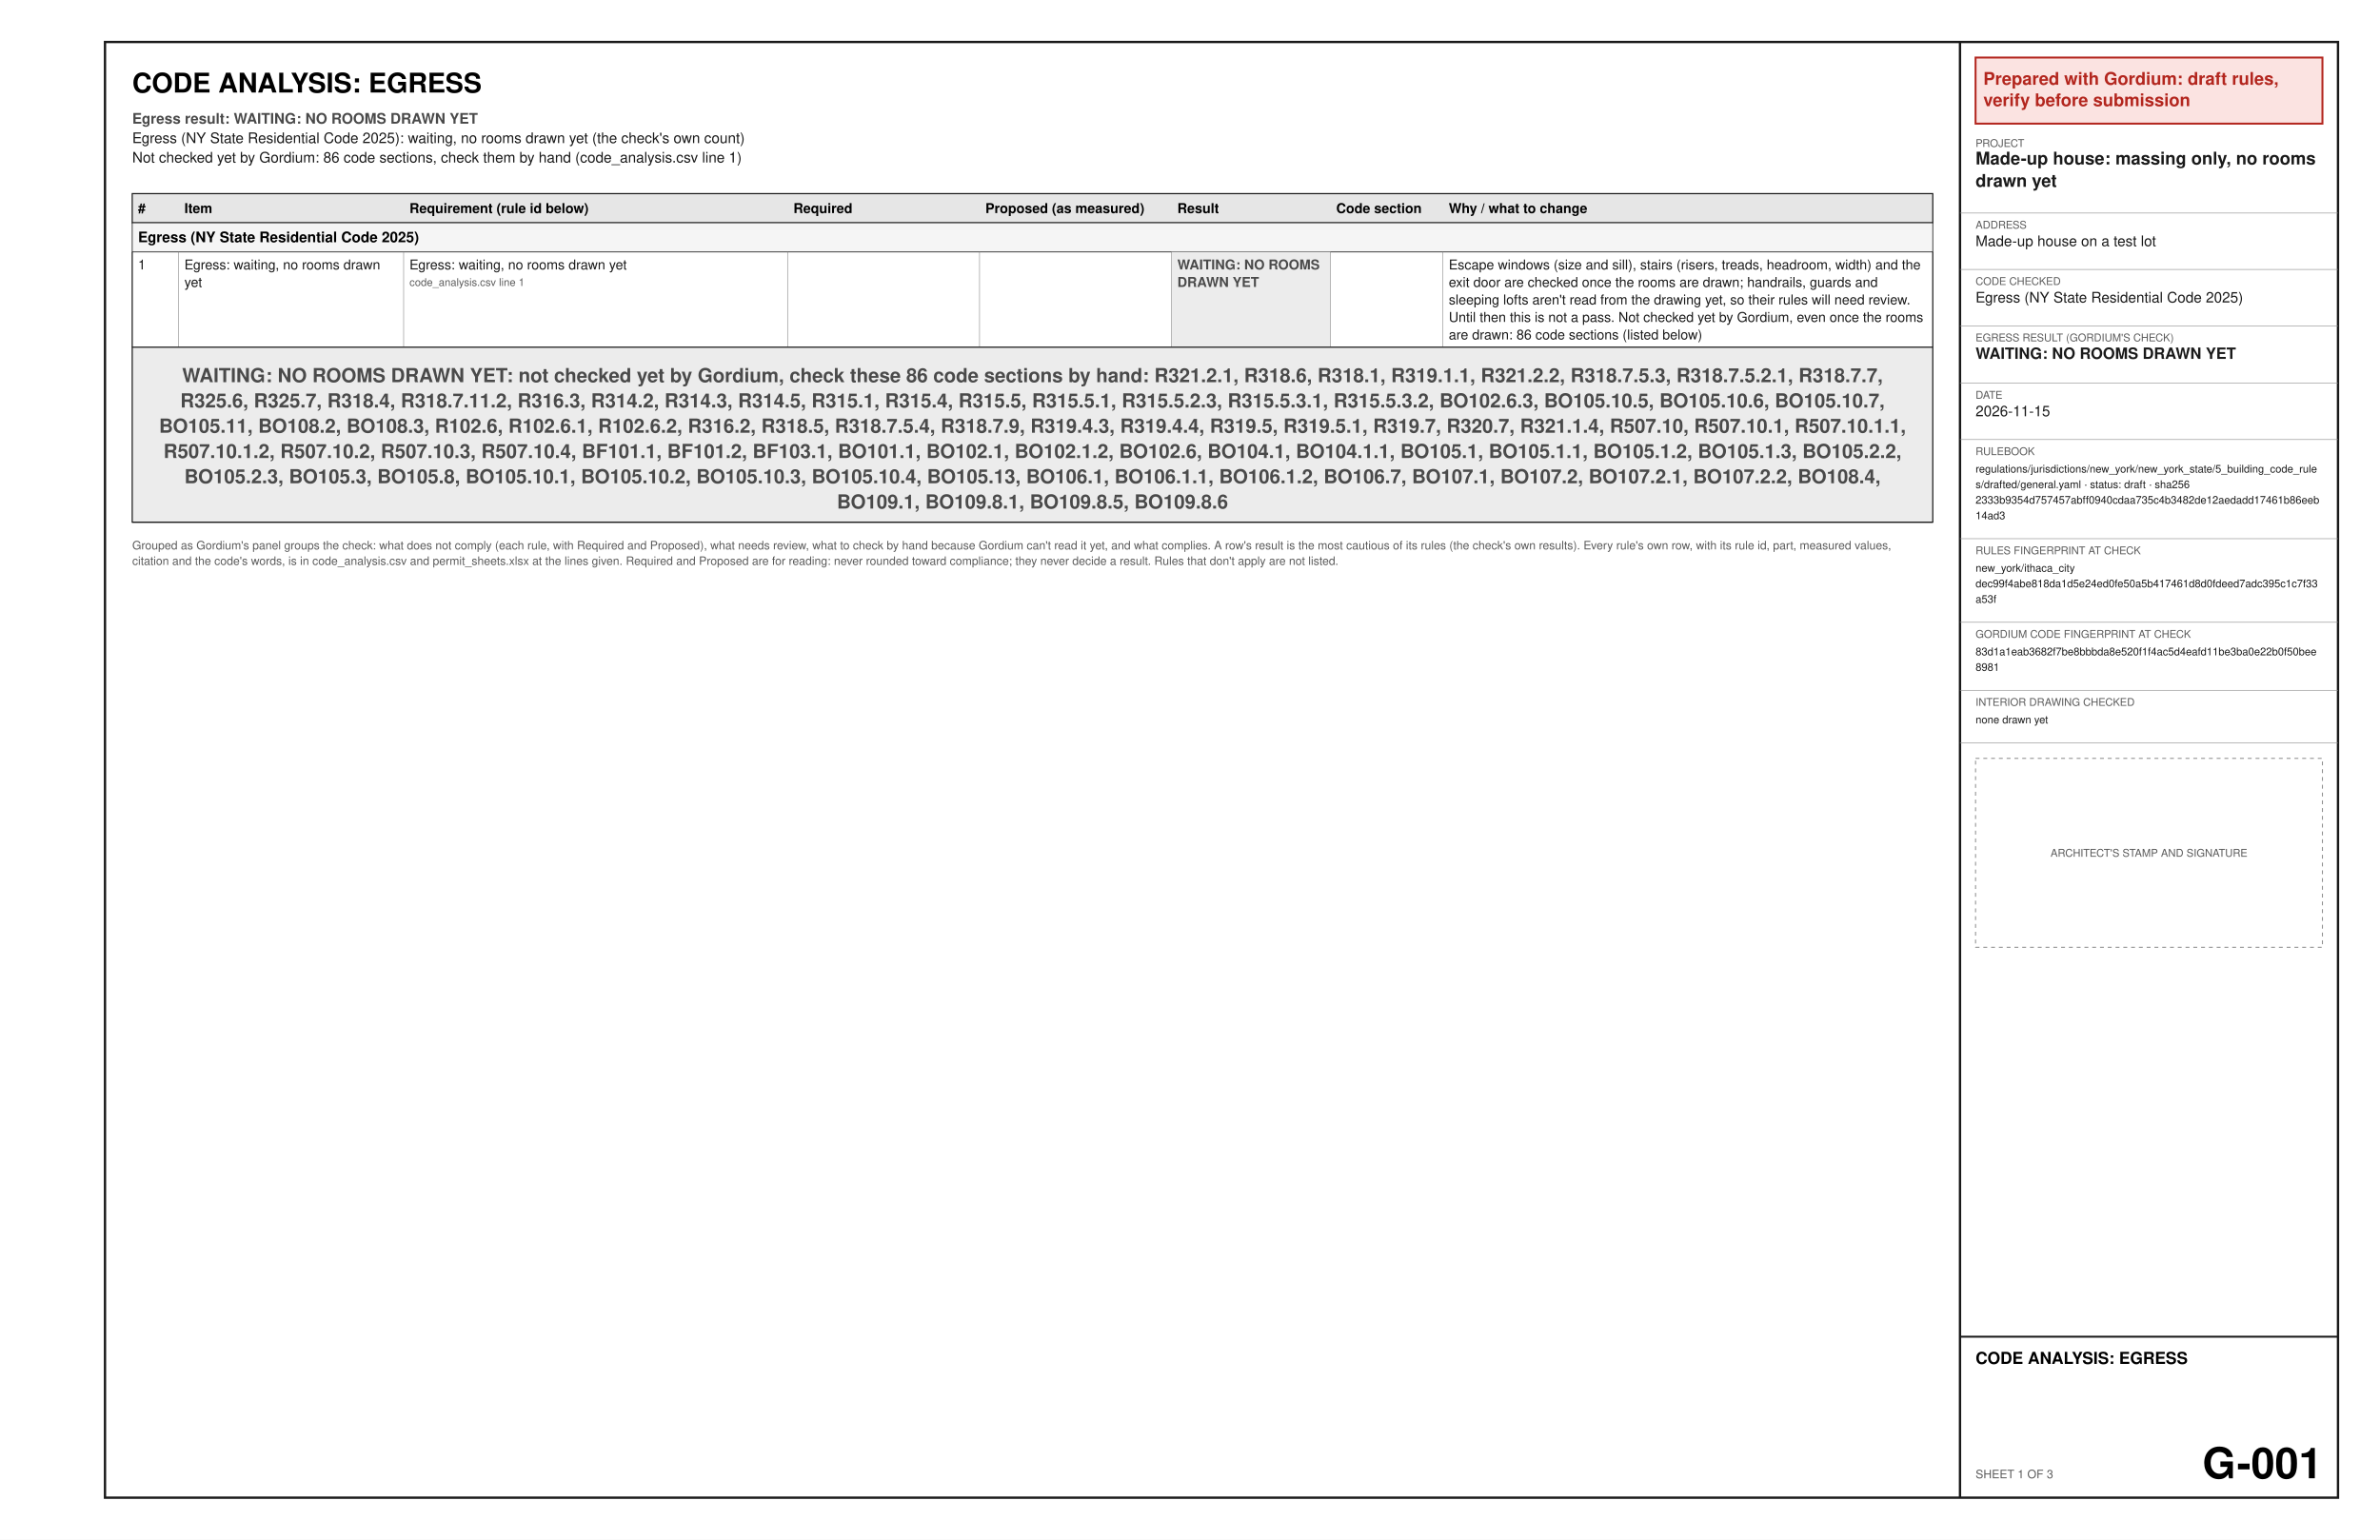
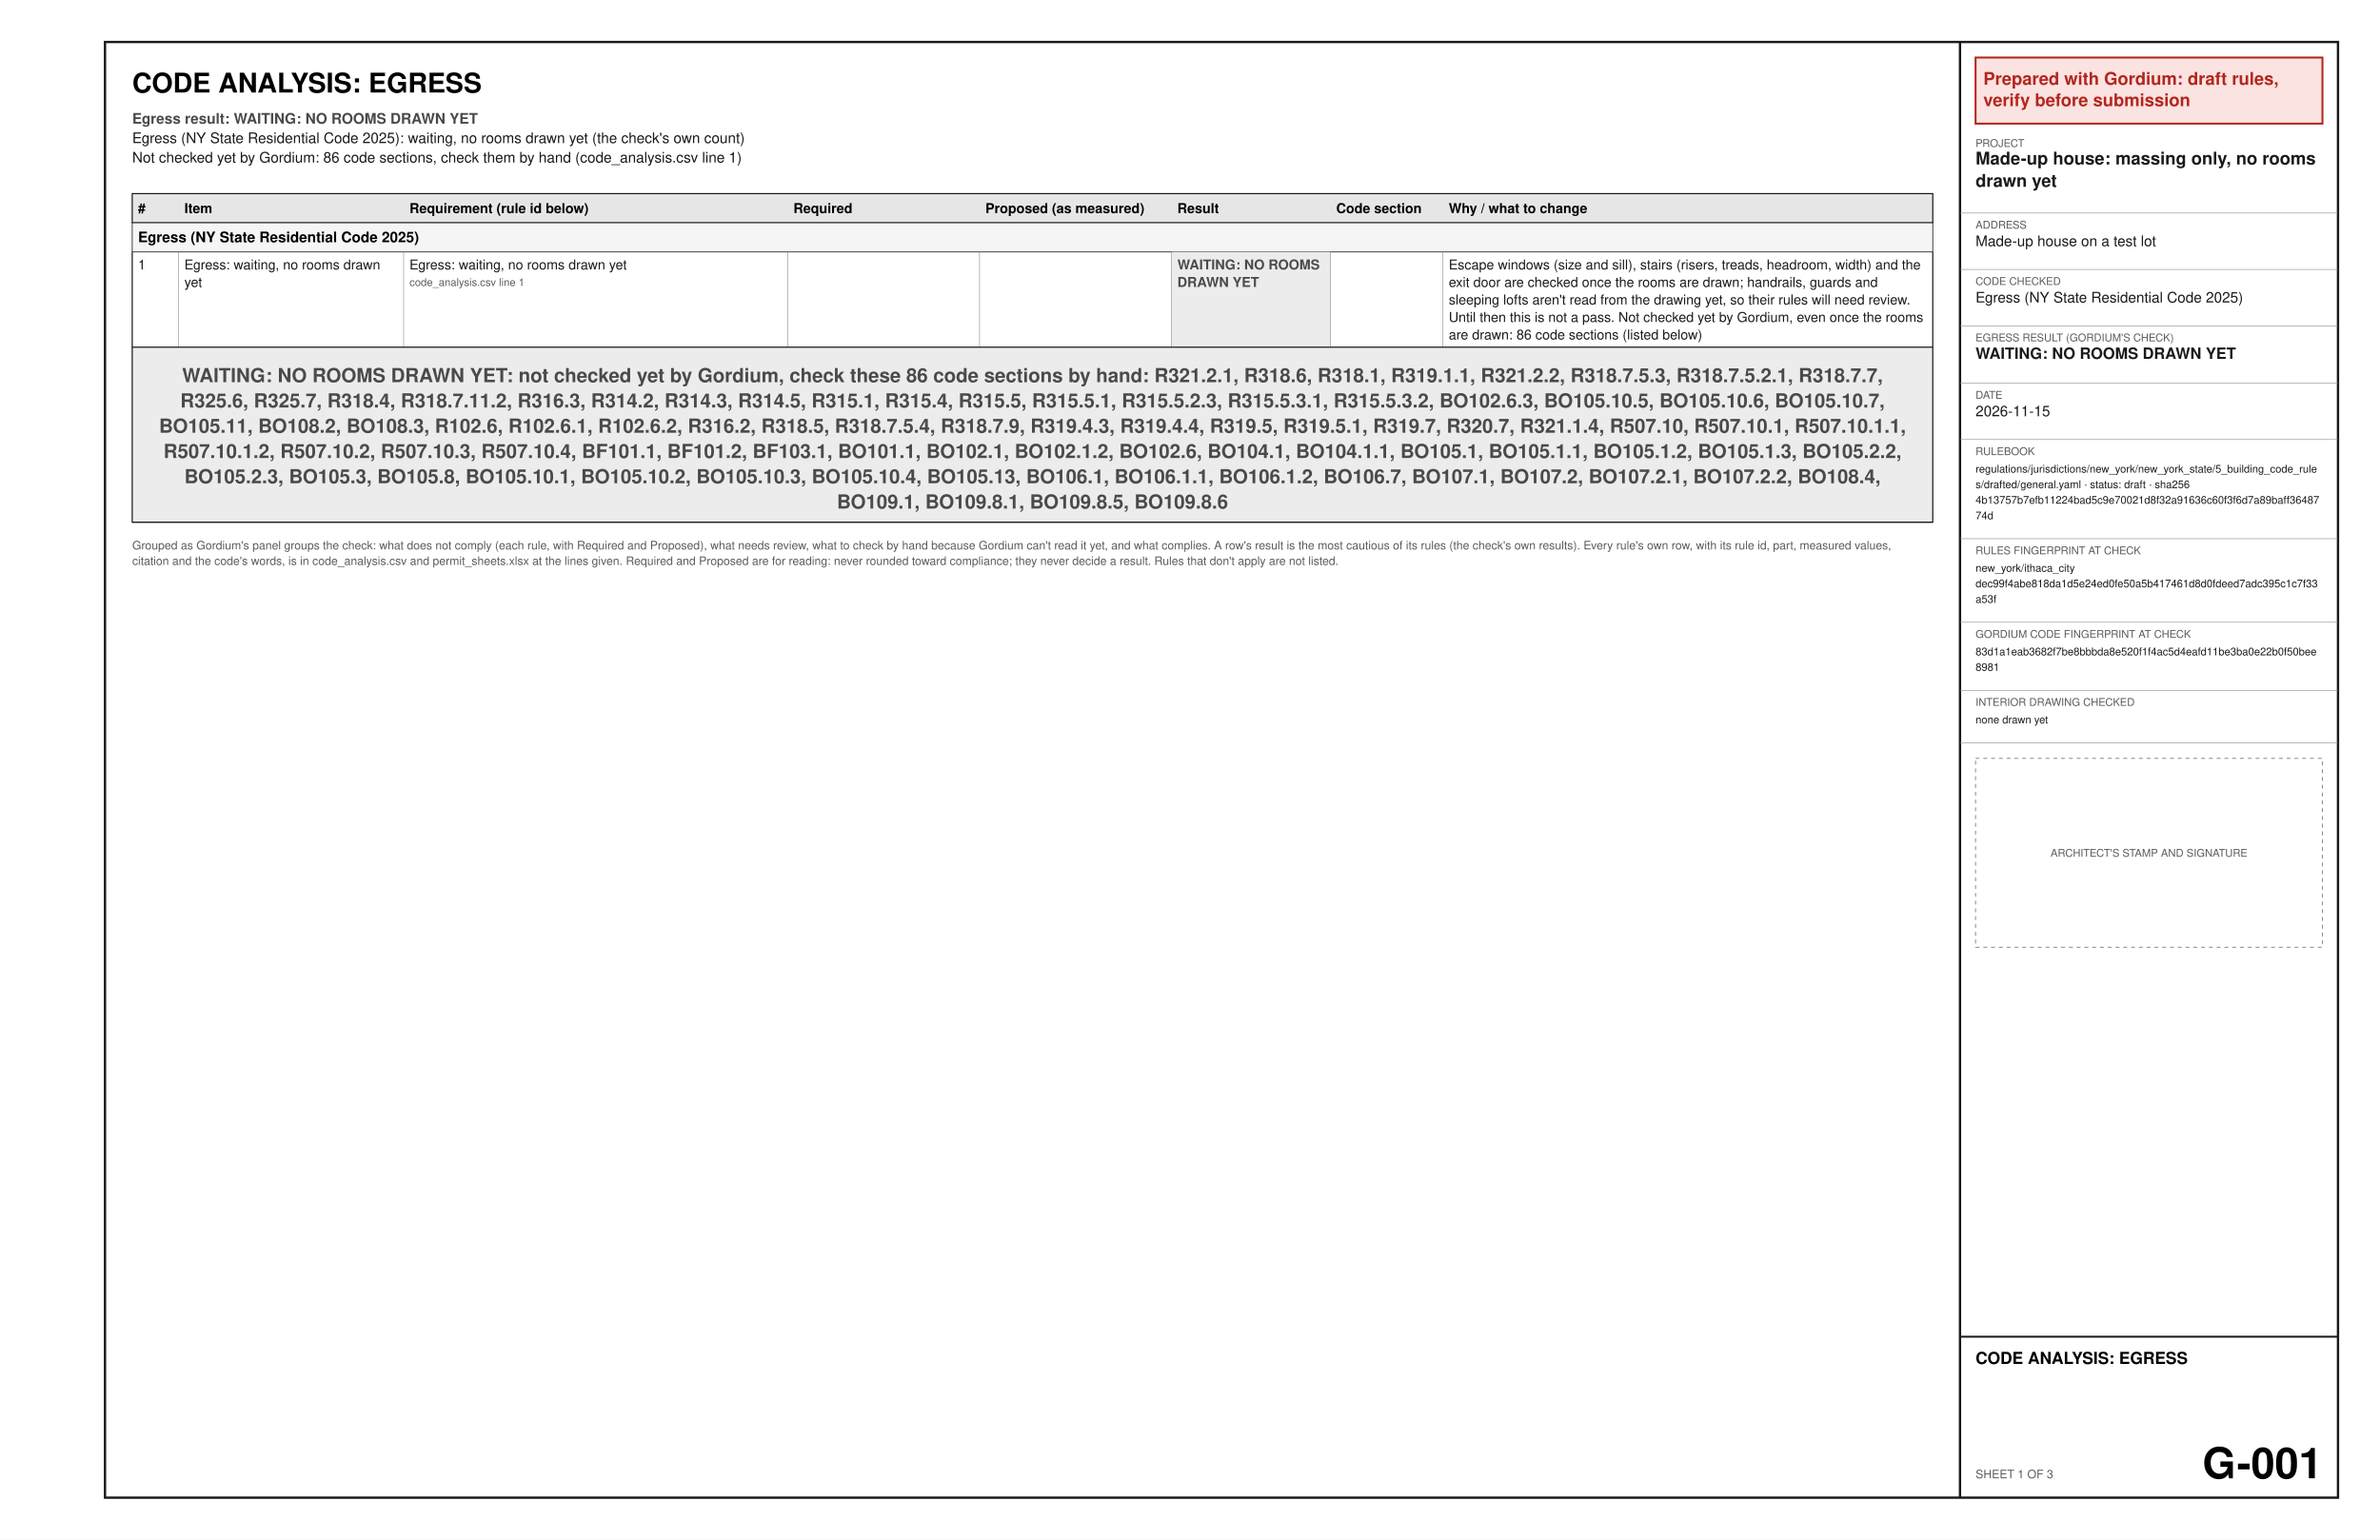
<svg xmlns="http://www.w3.org/2000/svg" width="17in" height="11in" viewBox="0 0 1224 792" font-family="Helvetica, Arial, sans-serif">
  <rect x="0" y="0" width="1224" height="792" fill="#ffffff" />
  <text x="68" y="47.6" font-size="14" font-weight="bold" text-anchor="start" fill="#000000" xml:space="preserve">CODE ANALYSIS: EGRESS</text>
  <text x="68" y="63.6" font-size="7.5" font-weight="bold" text-anchor="start" fill="#4a4a4a" xml:space="preserve">Egress result: WAITING: NO ROOMS DRAWN YET</text>
  <text x="68" y="73.6" font-size="7.5" text-anchor="start" fill="#1a1a1a" xml:space="preserve">Egress (NY State Residential Code 2025): waiting, no rooms drawn yet (the check's own count)</text>
  <text x="68" y="83.6" font-size="7.5" text-anchor="start" fill="#1a1a1a" xml:space="preserve">Not checked yet by Gordium: 86 code sections, check them by hand (code_analysis.csv line 1)</text>
  <polygon points="68,99.6 994,99.6 994,114.6 68,114.6" fill="#e6e6e6" stroke="#1a1a1a" stroke-width="0.6" />
  <text x="71" y="109.6" font-size="7" font-weight="bold" text-anchor="start" fill="#000000" xml:space="preserve">#</text>
  <text x="94.83" y="109.6" font-size="7" font-weight="bold" text-anchor="start" fill="#000000" xml:space="preserve">Item</text>
  <text x="210.58" y="109.6" font-size="7" font-weight="bold" text-anchor="start" fill="#000000" xml:space="preserve">Requirement (rule id below)</text>
  <text x="408.04" y="109.6" font-size="7" font-weight="bold" text-anchor="start" fill="#000000" xml:space="preserve">Required</text>
  <text x="506.76" y="109.6" font-size="7" font-weight="bold" text-anchor="start" fill="#000000" xml:space="preserve">Proposed (as measured)</text>
  <text x="605.49" y="109.6" font-size="7" font-weight="bold" text-anchor="start" fill="#000000" xml:space="preserve">Result</text>
  <text x="687.2" y="109.6" font-size="7" font-weight="bold" text-anchor="start" fill="#000000" xml:space="preserve">Code section</text>
  <text x="745.07" y="109.6" font-size="7" font-weight="bold" text-anchor="start" fill="#000000" xml:space="preserve">Why / what to change</text>
  <polygon points="68,114.6 994,114.6 994,129.6 68,129.6" fill="#f5f5f5" stroke="#1a1a1a" stroke-width="0.4" />
  <text x="71" y="124.6" font-size="7.5" font-weight="bold" text-anchor="start" fill="#000000" xml:space="preserve">Egress (NY State Residential Code 2025)</text>
  <text x="71" y="138.6" font-size="7" text-anchor="start" fill="#1a1a1a" xml:space="preserve">1</text>
  <text x="94.83" y="138.6" font-size="7" text-anchor="start" fill="#1a1a1a" xml:space="preserve">Egress: waiting, no rooms drawn</text>
  <text x="94.83" y="147.6" font-size="7" text-anchor="start" fill="#1a1a1a" xml:space="preserve">yet</text>
  <text x="210.58" y="138.6" font-size="7" text-anchor="start" fill="#1a1a1a" xml:space="preserve">Egress: waiting, no rooms drawn yet</text>
  <text x="210.58" y="147.1" font-size="5.5" text-anchor="start" fill="#5a5a5a" xml:space="preserve">code_analysis.csv line 1</text>
  <text x="408.04" y="138.6" font-size="7" text-anchor="start" fill="#1a1a1a" xml:space="preserve" />
  <text x="506.76" y="138.6" font-size="7" text-anchor="start" fill="#1a1a1a" xml:space="preserve" />
  <polygon points="602.49,129.6 684.2,129.6 684.2,178.6 602.49,178.6" fill="#ececec" />
  <text x="605.49" y="138.6" font-size="7" font-weight="bold" text-anchor="start" fill="#4a4a4a" xml:space="preserve">WAITING: NO ROOMS</text>
  <text x="605.49" y="147.6" font-size="7" font-weight="bold" text-anchor="start" fill="#4a4a4a" xml:space="preserve">DRAWN YET</text>
  <text x="687.2" y="138.6" font-size="7" text-anchor="start" fill="#1a1a1a" xml:space="preserve" />
  <text x="745.07" y="138.6" font-size="7" text-anchor="start" fill="#1a1a1a" xml:space="preserve">Escape windows (size and sill), stairs (risers, treads, headroom, width) and the</text>
  <text x="745.07" y="147.6" font-size="7" text-anchor="start" fill="#1a1a1a" xml:space="preserve">exit door are checked once the rooms are drawn; handrails, guards and</text>
  <text x="745.07" y="156.6" font-size="7" text-anchor="start" fill="#1a1a1a" xml:space="preserve">sleeping lofts aren't read from the drawing yet, so their rules will need review.</text>
  <text x="745.07" y="165.6" font-size="7" text-anchor="start" fill="#1a1a1a" xml:space="preserve">Until then this is not a pass. Not checked yet by Gordium, even once the rooms</text>
  <text x="745.07" y="174.6" font-size="7" text-anchor="start" fill="#1a1a1a" xml:space="preserve">are drawn: 86 code sections (listed below)</text>
  <line x1="68" y1="178.6" x2="994" y2="178.6" stroke="#8c8c8c" stroke-width="0.3" />
  <line x1="91.83" y1="129.6" x2="91.83" y2="178.6" stroke="#8c8c8c" stroke-width="0.3" />
  <line x1="207.58" y1="129.6" x2="207.58" y2="178.6" stroke="#8c8c8c" stroke-width="0.3" />
  <line x1="405.04" y1="129.6" x2="405.04" y2="178.6" stroke="#8c8c8c" stroke-width="0.3" />
  <line x1="503.76" y1="129.6" x2="503.76" y2="178.6" stroke="#8c8c8c" stroke-width="0.3" />
  <line x1="602.49" y1="129.6" x2="602.49" y2="178.6" stroke="#8c8c8c" stroke-width="0.3" />
  <line x1="684.2" y1="129.6" x2="684.2" y2="178.6" stroke="#8c8c8c" stroke-width="0.3" />
  <line x1="742.07" y1="129.6" x2="742.07" y2="178.6" stroke="#8c8c8c" stroke-width="0.3" />
  <line x1="68" y1="129.6" x2="68" y2="178.6" stroke="#1a1a1a" stroke-width="0.6" />
  <line x1="994" y1="129.6" x2="994" y2="178.6" stroke="#1a1a1a" stroke-width="0.6" />
  <polygon points="68,178.6 994,178.6 994,268.6 68,268.6" fill="#ececec" stroke="#1a1a1a" stroke-width="0.6" />
  <text x="531" y="196.6" font-size="10" font-weight="bold" text-anchor="middle" fill="#4a4a4a" xml:space="preserve">WAITING: NO ROOMS DRAWN YET: not checked yet by Gordium, check these 86 code sections by hand: R321.2.1, R318.6, R318.1, R319.1.1, R321.2.2, R318.7.5.3, R318.7.5.2.1, R318.7.7,</text>
  <text x="531" y="209.6" font-size="10" font-weight="bold" text-anchor="middle" fill="#4a4a4a" xml:space="preserve">R325.6, R325.7, R318.4, R318.7.11.2, R316.3, R314.2, R314.3, R314.5, R315.1, R315.4, R315.5, R315.5.1, R315.5.2.3, R315.5.3.1, R315.5.3.2, BO102.6.3, BO105.10.5, BO105.10.6, BO105.10.7,</text>
  <text x="531" y="222.6" font-size="10" font-weight="bold" text-anchor="middle" fill="#4a4a4a" xml:space="preserve">BO105.11, BO108.2, BO108.3, R102.6, R102.6.1, R102.6.2, R316.2, R318.5, R318.7.5.4, R318.7.9, R319.4.3, R319.4.4, R319.5, R319.5.1, R319.7, R320.7, R321.1.4, R507.10, R507.10.1, R507.10.1.1,</text>
  <text x="531" y="235.6" font-size="10" font-weight="bold" text-anchor="middle" fill="#4a4a4a" xml:space="preserve">R507.10.1.2, R507.10.2, R507.10.3, R507.10.4, BF101.1, BF101.2, BF103.1, BO101.1, BO102.1, BO102.1.2, BO102.6, BO104.1, BO104.1.1, BO105.1, BO105.1.1, BO105.1.2, BO105.1.3, BO105.2.2,</text>
  <text x="531" y="248.6" font-size="10" font-weight="bold" text-anchor="middle" fill="#4a4a4a" xml:space="preserve">BO105.2.3, BO105.3, BO105.8, BO105.10.1, BO105.10.2, BO105.10.3, BO105.10.4, BO105.13, BO106.1, BO106.1.1, BO106.1.2, BO106.7, BO107.1, BO107.2, BO107.2.1, BO107.2.2, BO108.4,</text>
  <text x="531" y="261.6" font-size="10" font-weight="bold" text-anchor="middle" fill="#4a4a4a" xml:space="preserve">BO109.1, BO109.8.1, BO109.8.5, BO109.8.6</text>
  <line x1="68" y1="268.6" x2="994" y2="268.6" stroke="#1a1a1a" stroke-width="0.6" />
  <text x="68" y="282.6" font-size="6" text-anchor="start" fill="#5a5a5a" xml:space="preserve">Grouped as Gordium's panel groups the check: what does not comply (each rule, with Required and Proposed), what needs review, what to check by hand because Gordium can't read it yet, and what complies. A row's result is the most cautious of its rules (the check's own results). Every rule's own row, with its rule id, part, measured values,</text>
  <text x="68" y="290.6" font-size="6" text-anchor="start" fill="#5a5a5a" xml:space="preserve">citation and the code's words, is in code_analysis.csv and permit_sheets.xlsx at the lines given. Required and Proposed are for reading: never rounded toward compliance; they never decide a result. Rules that don't apply are not listed.</text>
  <polygon points="54,21.6 1202.4,21.6 1202.4,770.4 54,770.4" fill="none" stroke="#1a1a1a" stroke-width="1.2" />
  <line x1="1008" y1="21.6" x2="1008" y2="770.4" stroke="#1a1a1a" stroke-width="1.2" />
  <polygon points="1016,29.6 1194.4,29.6 1194.4,63.6 1016,63.6" fill="#fbe3e1" stroke="#b3261e" stroke-width="1" />
  <text x="1020" y="43.6" font-size="9" font-weight="bold" text-anchor="start" fill="#b3261e" xml:space="preserve">Prepared with Gordium: draft rules,</text>
  <text x="1020" y="54.6" font-size="9" font-weight="bold" text-anchor="start" fill="#b3261e" xml:space="preserve">verify before submission</text>
  <text x="1016" y="75.6" font-size="5.5" text-anchor="start" fill="#5a5a5a" xml:space="preserve">PROJECT</text>
  <text x="1016" y="84.6" font-size="9" font-weight="bold" text-anchor="start" fill="#1a1a1a" xml:space="preserve">Made-up house: massing only, no rooms</text>
  <text x="1016" y="96.1" font-size="9" font-weight="bold" text-anchor="start" fill="#1a1a1a" xml:space="preserve">drawn yet</text>
  <line x1="1008" y1="109.6" x2="1202.4" y2="109.6" stroke="#8c8c8c" stroke-width="0.3" />
  <text x="1016" y="117.6" font-size="5.5" text-anchor="start" fill="#5a5a5a" xml:space="preserve">ADDRESS</text>
  <text x="1016" y="126.6" font-size="7.5" text-anchor="start" fill="#1a1a1a" xml:space="preserve">Made-up house on a test lot</text>
  <line x1="1008" y1="138.6" x2="1202.4" y2="138.6" stroke="#8c8c8c" stroke-width="0.3" />
  <text x="1016" y="146.6" font-size="5.5" text-anchor="start" fill="#5a5a5a" xml:space="preserve">CODE CHECKED</text>
  <text x="1016" y="155.6" font-size="7.5" text-anchor="start" fill="#1a1a1a" xml:space="preserve">Egress (NY State Residential Code 2025)</text>
  <line x1="1008" y1="167.6" x2="1202.4" y2="167.6" stroke="#8c8c8c" stroke-width="0.3" />
  <text x="1016" y="175.6" font-size="5.5" text-anchor="start" fill="#5a5a5a" xml:space="preserve">EGRESS RESULT (GORDIUM'S CHECK)</text>
  <text x="1016" y="184.6" font-size="8" font-weight="bold" text-anchor="start" fill="#1a1a1a" xml:space="preserve">WAITING: NO ROOMS DRAWN YET</text>
  <line x1="1008" y1="197.1" x2="1202.4" y2="197.1" stroke="#8c8c8c" stroke-width="0.3" />
  <text x="1016" y="205.1" font-size="5.5" text-anchor="start" fill="#5a5a5a" xml:space="preserve">DATE</text>
  <text x="1016" y="214.1" font-size="7.5" text-anchor="start" fill="#1a1a1a" xml:space="preserve">2026-11-15</text>
  <line x1="1008" y1="226.1" x2="1202.4" y2="226.1" stroke="#8c8c8c" stroke-width="0.3" />
  <text x="1016" y="234.1" font-size="5.5" text-anchor="start" fill="#5a5a5a" xml:space="preserve">RULEBOOK</text>
  <text x="1016" y="243.1" font-size="5.5" text-anchor="start" fill="#1a1a1a" xml:space="preserve">regulations/jurisdictions/new_york/new_york_state/5_building_code_rule</text>
  <text x="1016" y="251.1" font-size="5.5" text-anchor="start" fill="#1a1a1a" xml:space="preserve">s/drafted/general.yaml · status: draft · sha256</text>
-   <text x="1016" y="259.1" font-size="5.5" text-anchor="start" fill="#1a1a1a" xml:space="preserve">2333b9354d757457abff0940cdaa735c4b3482de12aedadd17461b86eeb</text>
-   <text x="1016" y="267.1" font-size="5.5" text-anchor="start" fill="#1a1a1a" xml:space="preserve">14ad3</text>
+   <text x="1016" y="259.1" font-size="5.5" text-anchor="start" fill="#1a1a1a" xml:space="preserve">4b13757b7efb11224bad5c9e70021d8f32a91636c60f3f6d7a89baff36487</text>
+   <text x="1016" y="267.1" font-size="5.5" text-anchor="start" fill="#1a1a1a" xml:space="preserve">74d</text>
  <line x1="1008" y1="277.1" x2="1202.4" y2="277.1" stroke="#8c8c8c" stroke-width="0.3" />
  <text x="1016" y="285.1" font-size="5.5" text-anchor="start" fill="#5a5a5a" xml:space="preserve">RULES FINGERPRINT AT CHECK</text>
  <text x="1016" y="294.1" font-size="5.5" text-anchor="start" fill="#1a1a1a" xml:space="preserve">new_york/ithaca_city</text>
  <text x="1016" y="302.1" font-size="5.5" text-anchor="start" fill="#1a1a1a" xml:space="preserve">dec99f4abe818da1d5e24ed0fe50a5b417461d8d0fdeed7adc395c1c7f33</text>
  <text x="1016" y="310.1" font-size="5.5" text-anchor="start" fill="#1a1a1a" xml:space="preserve">a53f</text>
  <line x1="1008" y1="320.1" x2="1202.4" y2="320.1" stroke="#8c8c8c" stroke-width="0.3" />
  <text x="1016" y="328.1" font-size="5.5" text-anchor="start" fill="#5a5a5a" xml:space="preserve">GORDIUM CODE FINGERPRINT AT CHECK</text>
  <text x="1016" y="337.1" font-size="5.5" text-anchor="start" fill="#1a1a1a" xml:space="preserve">83d1a1eab3682f7be8bbbda8e520f1f4ac5d4eafd11be3ba0e22b0f50bee</text>
  <text x="1016" y="345.1" font-size="5.5" text-anchor="start" fill="#1a1a1a" xml:space="preserve">8981</text>
  <line x1="1008" y1="355.1" x2="1202.4" y2="355.1" stroke="#8c8c8c" stroke-width="0.3" />
  <text x="1016" y="363.1" font-size="5.5" text-anchor="start" fill="#5a5a5a" xml:space="preserve">INTERIOR DRAWING CHECKED</text>
  <text x="1016" y="372.1" font-size="5.5" text-anchor="start" fill="#1a1a1a" xml:space="preserve">none drawn yet</text>
  <line x1="1008" y1="382.1" x2="1202.4" y2="382.1" stroke="#8c8c8c" stroke-width="0.3" />
  <polygon points="1016,390.1 1194.4,390.1 1194.4,487.3 1016,487.3" fill="none" stroke="#8c8c8c" stroke-width="0.5" stroke-dasharray="2 2" />
  <text x="1105.2" y="440.7" font-size="5.5" text-anchor="middle" fill="#5a5a5a" xml:space="preserve">ARCHITECT'S STAMP AND SIGNATURE</text>
  <line x1="1008" y1="687.6" x2="1202.4" y2="687.6" stroke="#1a1a1a" stroke-width="1" />
  <text x="1016" y="701.6" font-size="8.5" font-weight="bold" text-anchor="start" fill="#000000" xml:space="preserve">CODE ANALYSIS: EGRESS</text>
  <text x="1016" y="760.4" font-size="6" text-anchor="start" fill="#5a5a5a" xml:space="preserve">SHEET 1 OF 3</text>
  <text x="1194.4" y="760.4" font-size="22" font-weight="bold" text-anchor="end" fill="#000000" xml:space="preserve">G-001</text>
</svg>
